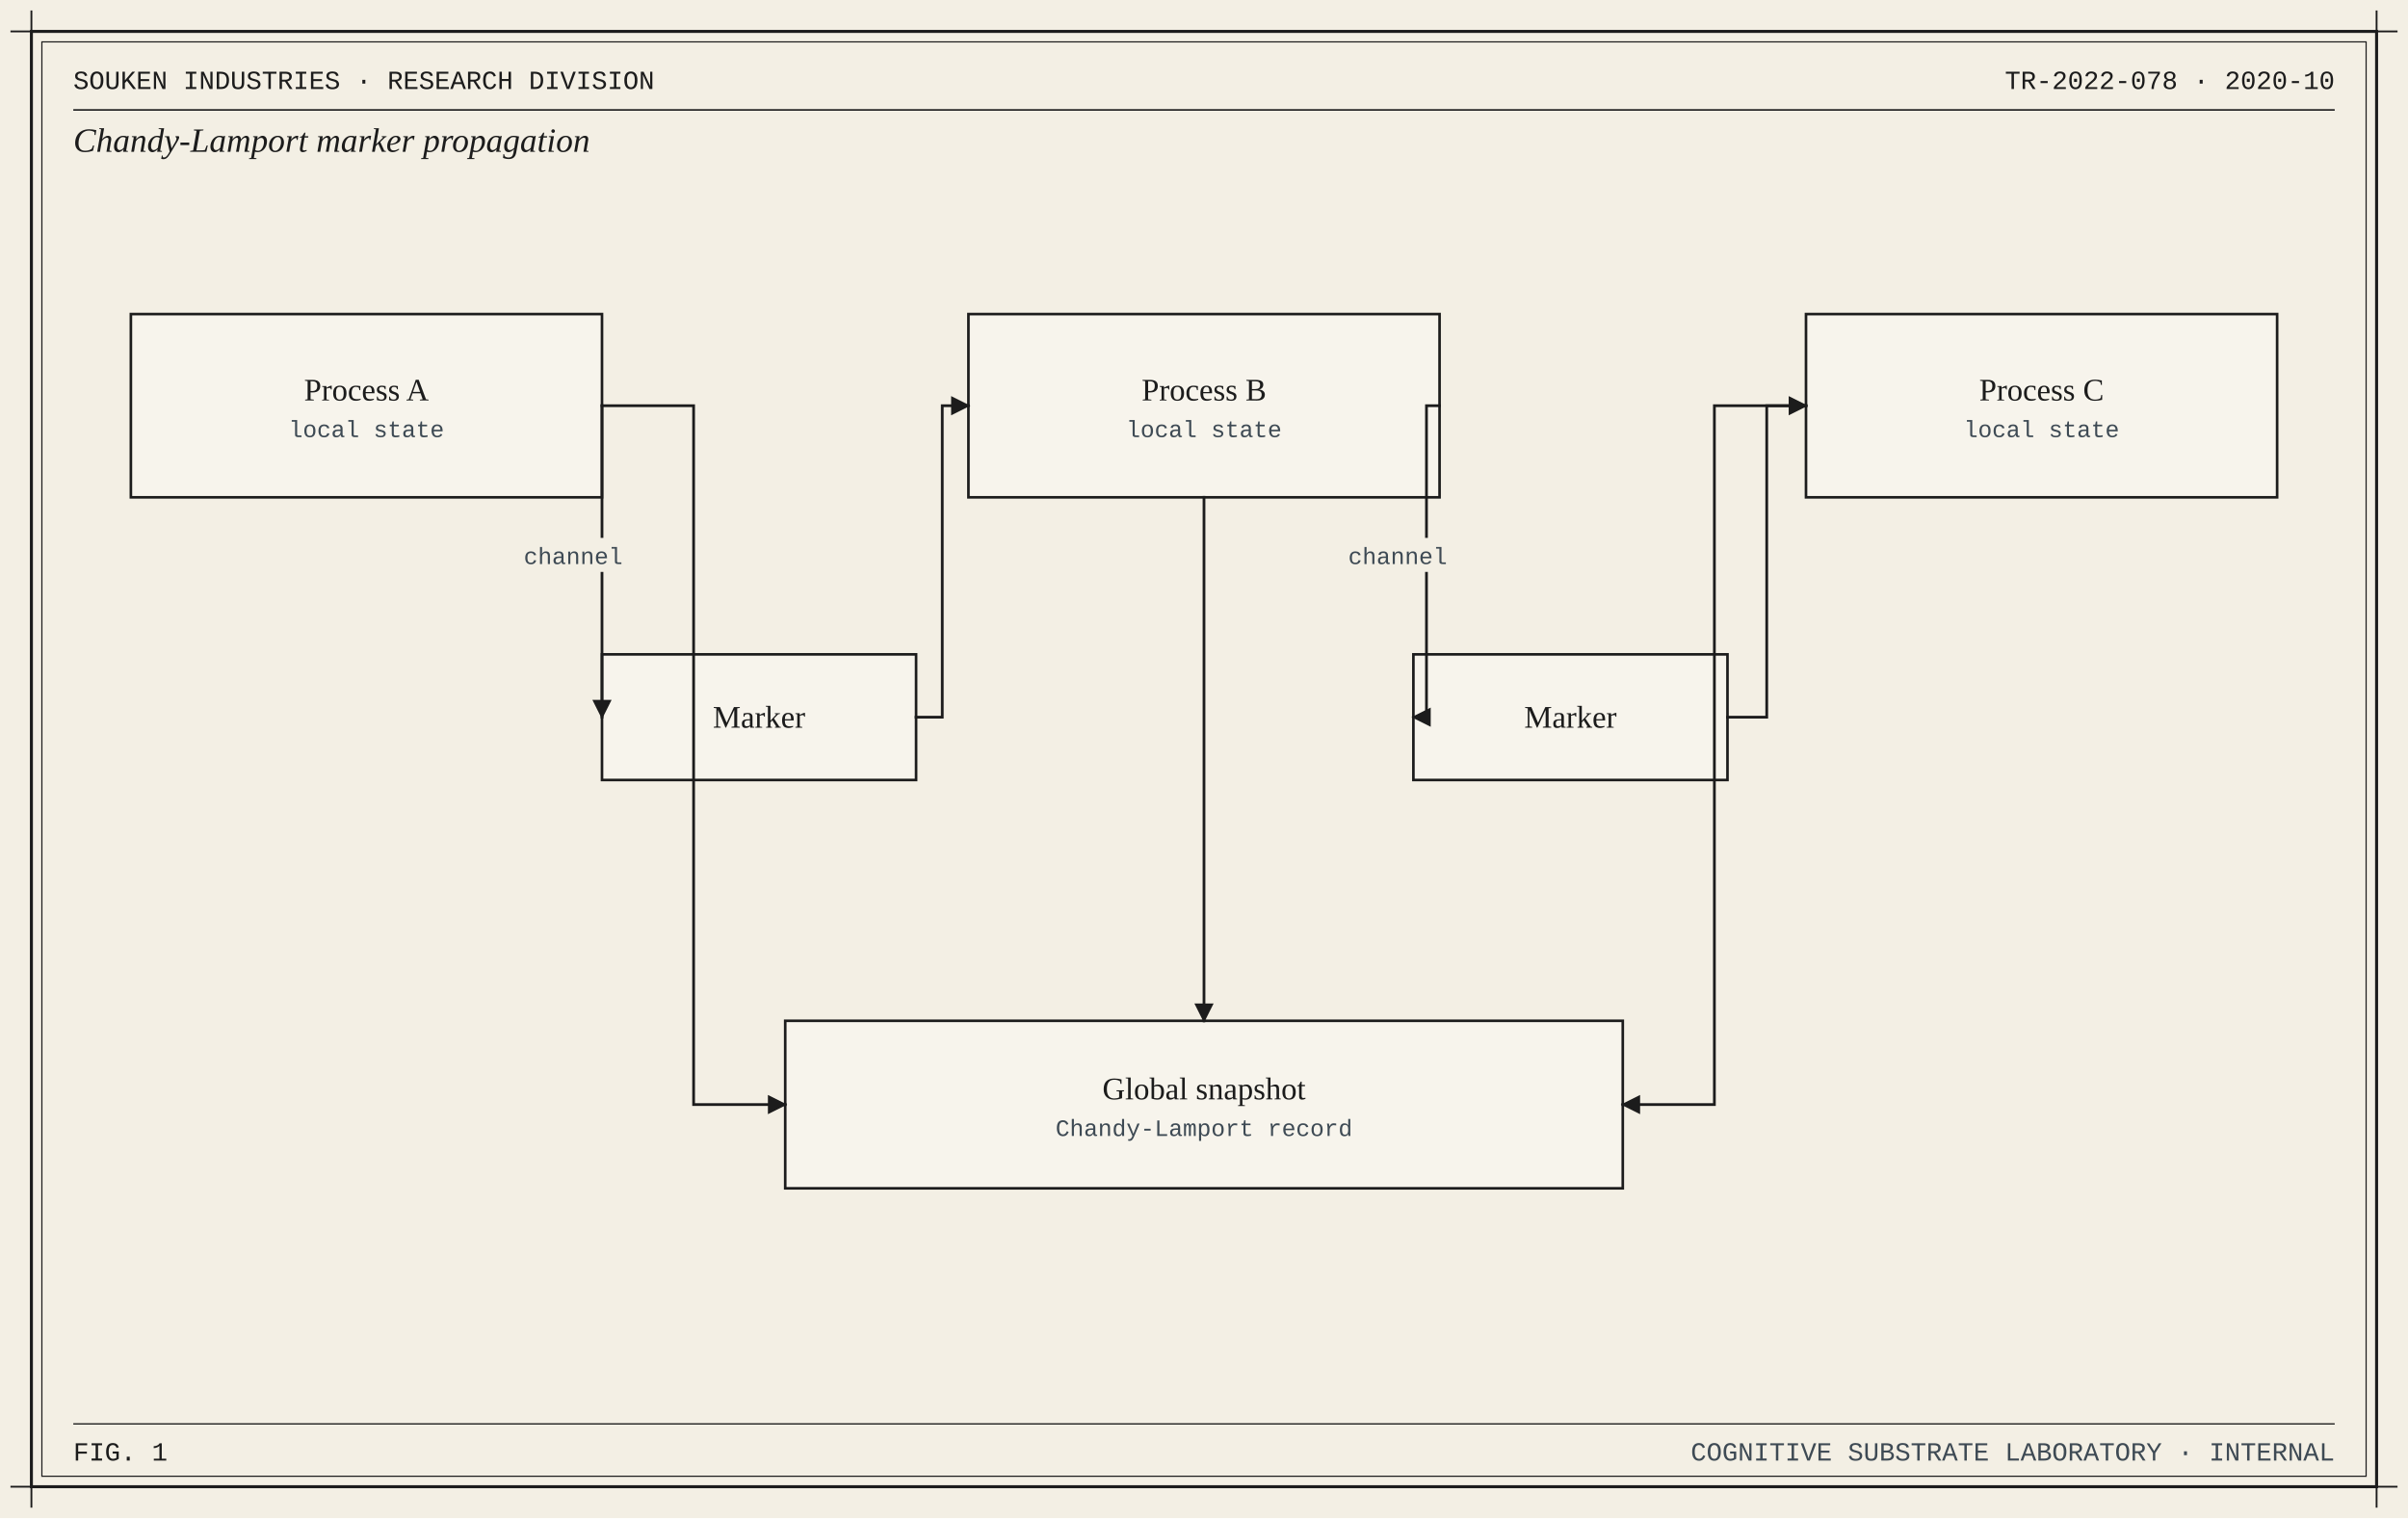
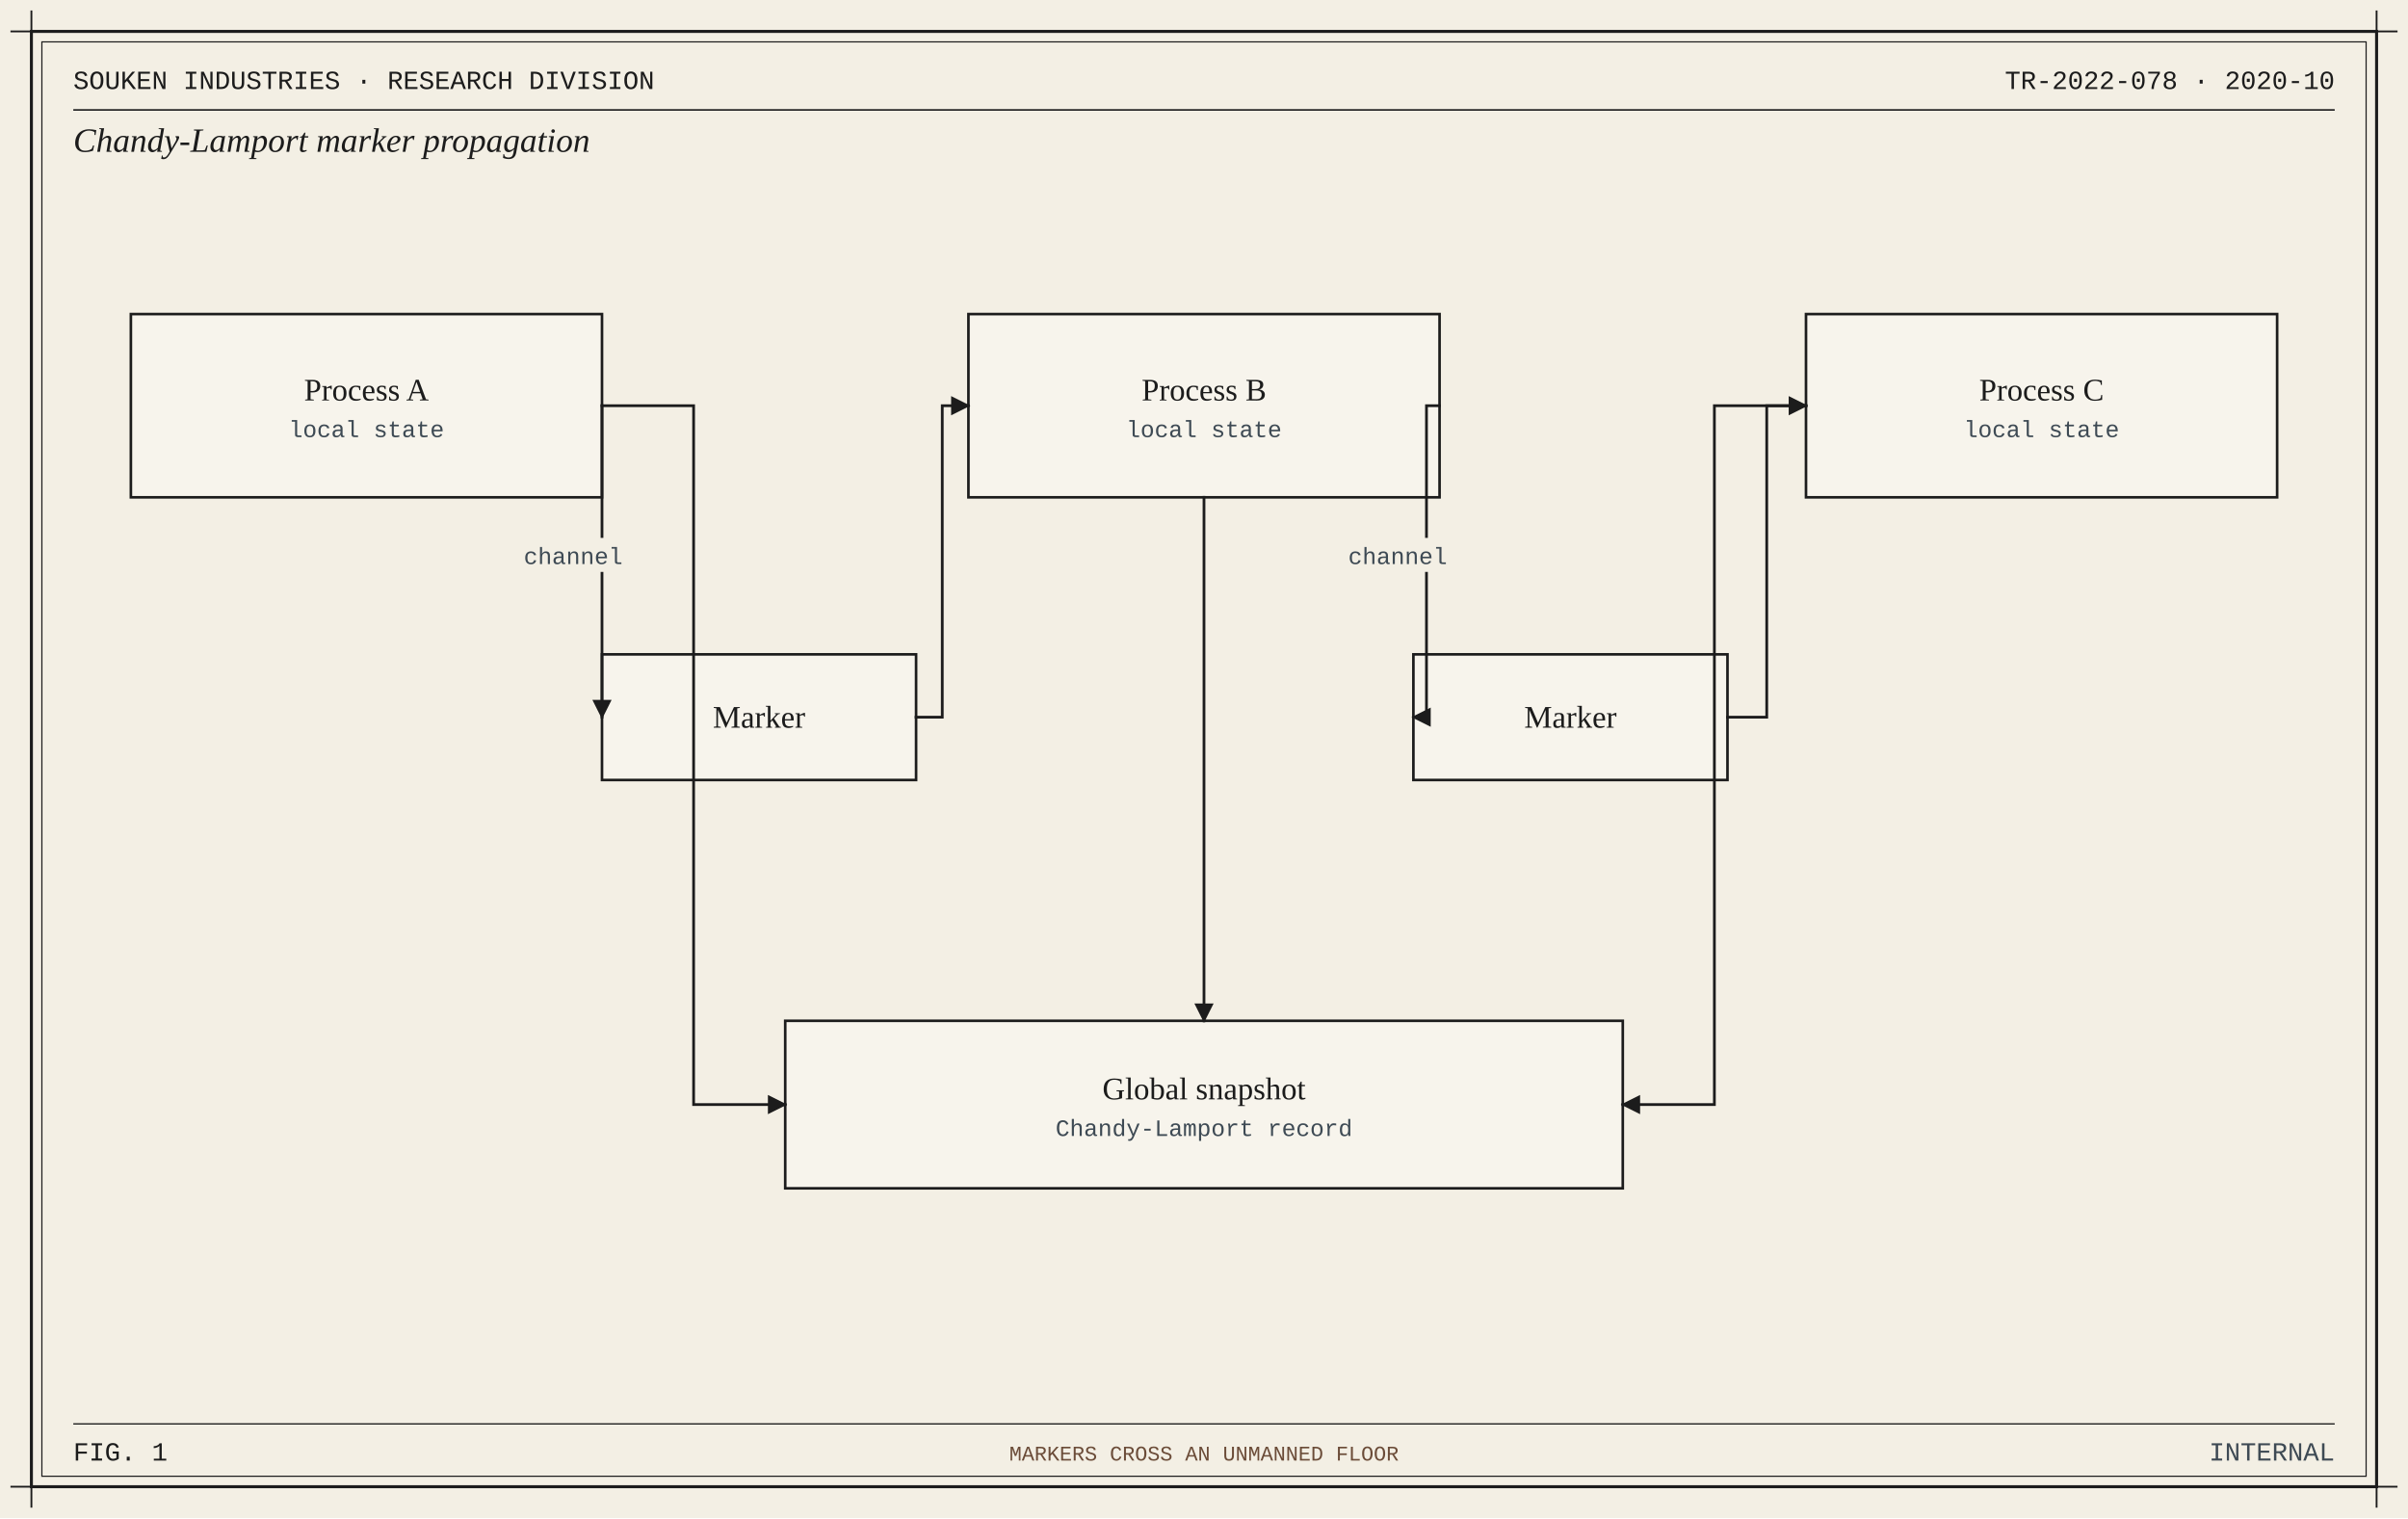
<svg xmlns="http://www.w3.org/2000/svg" width="920" height="580" viewBox="0 0 920 580">
  <defs>
    <marker id="arrow" viewBox="0 0 10 10" refX="9" refY="5" markerWidth="7" markerHeight="7" orient="auto">
      <path d="M0 0 L10 5 L0 10 Z" fill="#1c1c1c" />
    </marker>
    <pattern id="hatch" patternUnits="userSpaceOnUse" width="6" height="6" patternTransform="rotate(45)">
      <line x1="0" y1="0" x2="0" y2="6" stroke="#1c1c1c" stroke-width="0.7" />
    </pattern>
  </defs>
  <rect x="0.00" y="0.00" width="920.00" height="580.00" fill="#f3efe4" stroke="none" stroke-width="1" />
  <rect x="12.00" y="12.00" width="896.00" height="556.00" fill="none" stroke="#1c1c1c" stroke-width="1.15" />
  <rect x="16.00" y="16.00" width="888.00" height="548.00" fill="none" stroke="#1c1c1c" stroke-width="0.45" />
  <line x1="12.00" y1="12.00" x2="4.00" y2="12.00" stroke="#1c1c1c" stroke-width="0.7" />
  <line x1="12.00" y1="12.00" x2="12.00" y2="4.00" stroke="#1c1c1c" stroke-width="0.7" />
  <line x1="908.00" y1="12.00" x2="916.00" y2="12.00" stroke="#1c1c1c" stroke-width="0.7" />
  <line x1="908.00" y1="12.00" x2="908.00" y2="4.00" stroke="#1c1c1c" stroke-width="0.7" />
  <line x1="12.00" y1="568.00" x2="4.00" y2="568.00" stroke="#1c1c1c" stroke-width="0.7" />
  <line x1="12.00" y1="568.00" x2="12.00" y2="576.00" stroke="#1c1c1c" stroke-width="0.7" />
  <line x1="908.00" y1="568.00" x2="916.00" y2="568.00" stroke="#1c1c1c" stroke-width="0.7" />
  <line x1="908.00" y1="568.00" x2="908.00" y2="576.00" stroke="#1c1c1c" stroke-width="0.7" />
  <text x="28.00" y="34.00" fill="#1c1c1c" font-size="10" font-family="Liberation Mono, Courier New, monospace" font-style="normal" font-weight="normal" text-anchor="start">SOUKEN INDUSTRIES  ·  RESEARCH DIVISION</text>
  <text x="892.00" y="34.00" fill="#1c1c1c" font-size="10" font-family="Liberation Mono, Courier New, monospace" font-style="normal" font-weight="normal" text-anchor="end">TR-2022-078  ·  2020-10</text>
  <line x1="28.00" y1="42.00" x2="892.00" y2="42.00" stroke="#1c1c1c" stroke-width="0.6" />
  <text x="28.00" y="58.00" fill="#1c1c1c" font-size="13" font-family="Liberation Serif, Times New Roman, serif" font-style="italic" font-weight="normal" text-anchor="start">Chandy-Lamport marker propagation</text>
  <line x1="28.00" y1="544.00" x2="892.00" y2="544.00" stroke="#1c1c1c" stroke-width="0.5" />
  <text x="28.00" y="558.00" fill="#1c1c1c" font-size="10" font-family="Liberation Mono, Courier New, monospace" font-style="normal" font-weight="normal" text-anchor="start">FIG. 1</text>
-   <text x="892.00" y="558.00" fill="#3e4a54" font-size="10" font-family="Liberation Mono, Courier New, monospace" font-style="normal" font-weight="normal" text-anchor="end">COGNITIVE SUBSTRATE LABORATORY  ·  INTERNAL</text>
+   <text x="460.00" y="558.00" fill="#6b4c38" font-size="8" font-family="Liberation Mono, Courier New, monospace" font-style="normal" font-weight="normal" text-anchor="middle">MARKERS CROSS AN UNMANNED FLOOR</text>
+   <text x="892.00" y="558.00" fill="#3e4a54" font-size="10" font-family="Liberation Mono, Courier New, monospace" font-style="normal" font-weight="normal" text-anchor="end">INTERNAL</text>
  <rect x="50.00" y="120.00" width="180.00" height="70.00" fill="#f7f4ec" stroke="#1c1c1c" stroke-width="1.0" />
  <text x="140.00" y="153.00" fill="#1c1c1c" font-size="12" font-family="Liberation Serif, Times New Roman, serif" font-style="normal" font-weight="normal" text-anchor="middle">Process A</text>
  <text x="140.00" y="167.00" fill="#3e4a54" font-size="9" font-family="Liberation Mono, Courier New, monospace" font-style="normal" font-weight="normal" text-anchor="middle">local state</text>
  <rect x="370.00" y="120.00" width="180.00" height="70.00" fill="#f7f4ec" stroke="#1c1c1c" stroke-width="1.0" />
  <text x="460.00" y="153.00" fill="#1c1c1c" font-size="12" font-family="Liberation Serif, Times New Roman, serif" font-style="normal" font-weight="normal" text-anchor="middle">Process B</text>
  <text x="460.00" y="167.00" fill="#3e4a54" font-size="9" font-family="Liberation Mono, Courier New, monospace" font-style="normal" font-weight="normal" text-anchor="middle">local state</text>
  <rect x="690.00" y="120.00" width="180.00" height="70.00" fill="#f7f4ec" stroke="#1c1c1c" stroke-width="1.0" />
  <text x="780.00" y="153.00" fill="#1c1c1c" font-size="12" font-family="Liberation Serif, Times New Roman, serif" font-style="normal" font-weight="normal" text-anchor="middle">Process C</text>
  <text x="780.00" y="167.00" fill="#3e4a54" font-size="9" font-family="Liberation Mono, Courier New, monospace" font-style="normal" font-weight="normal" text-anchor="middle">local state</text>
  <rect x="230.00" y="250.00" width="120.00" height="48.00" fill="#f7f4ec" stroke="#1c1c1c" stroke-width="1.0" />
  <text x="290.00" y="278.00" fill="#1c1c1c" font-size="12" font-family="Liberation Serif, Times New Roman, serif" font-style="normal" font-weight="normal" text-anchor="middle">Marker</text>
  <rect x="540.00" y="250.00" width="120.00" height="48.00" fill="#f7f4ec" stroke="#1c1c1c" stroke-width="1.0" />
  <text x="600.00" y="278.00" fill="#1c1c1c" font-size="12" font-family="Liberation Serif, Times New Roman, serif" font-style="normal" font-weight="normal" text-anchor="middle">Marker</text>
  <rect x="300.00" y="390.00" width="320.00" height="64.00" fill="#f7f4ec" stroke="#1c1c1c" stroke-width="1.0" />
  <text x="460.00" y="420.00" fill="#1c1c1c" font-size="12" font-family="Liberation Serif, Times New Roman, serif" font-style="normal" font-weight="normal" text-anchor="middle">Global snapshot</text>
  <text x="460.00" y="434.00" fill="#3e4a54" font-size="9" font-family="Liberation Mono, Courier New, monospace" font-style="normal" font-weight="normal" text-anchor="middle">Chandy-Lamport record</text>
  <path d="M 230.00 155.00 L 230.00 155.00 L 230.00 274.00 L 230.00 274.00" fill="none" stroke="#1c1c1c" stroke-width="1.05" stroke-linejoin="miter" stroke-linecap="square" marker-end="url(#arrow)" />
  <rect x="194.40" y="205.50" width="49.20" height="13.00" fill="#f3efe4" stroke="none" stroke-width="1" />
  <text x="219.00" y="215.50" fill="#3e4a54" font-size="9" font-family="Liberation Mono, Courier New, monospace" font-style="normal" font-weight="normal" text-anchor="middle">channel</text>
  <path d="M 350.00 274.00 L 360.00 274.00 L 360.00 155.00 L 370.00 155.00" fill="none" stroke="#1c1c1c" stroke-width="1.05" stroke-linejoin="miter" stroke-linecap="square" marker-end="url(#arrow)" />
  <path d="M 550.00 155.00 L 545.00 155.00 L 545.00 274.00 L 540.00 274.00" fill="none" stroke="#1c1c1c" stroke-width="1.05" stroke-linejoin="miter" stroke-linecap="square" marker-end="url(#arrow)" />
  <rect x="509.40" y="205.50" width="49.20" height="13.00" fill="#f3efe4" stroke="none" stroke-width="1" />
  <text x="534.00" y="215.50" fill="#3e4a54" font-size="9" font-family="Liberation Mono, Courier New, monospace" font-style="normal" font-weight="normal" text-anchor="middle">channel</text>
  <path d="M 660.00 274.00 L 675.00 274.00 L 675.00 155.00 L 690.00 155.00" fill="none" stroke="#1c1c1c" stroke-width="1.05" stroke-linejoin="miter" stroke-linecap="square" marker-end="url(#arrow)" />
  <path d="M 230.00 155.00 L 265.00 155.00 L 265.00 422.00 L 300.00 422.00" fill="none" stroke="#1c1c1c" stroke-width="1.05" stroke-linejoin="miter" stroke-linecap="square" marker-end="url(#arrow)" />
  <path d="M 460.00 190.00 L 460.00 390.00" fill="none" stroke="#1c1c1c" stroke-width="1.05" stroke-linejoin="miter" stroke-linecap="square" marker-end="url(#arrow)" />
  <path d="M 690.00 155.00 L 655.00 155.00 L 655.00 422.00 L 620.00 422.00" fill="none" stroke="#1c1c1c" stroke-width="1.05" stroke-linejoin="miter" stroke-linecap="square" marker-end="url(#arrow)" />
</svg>
